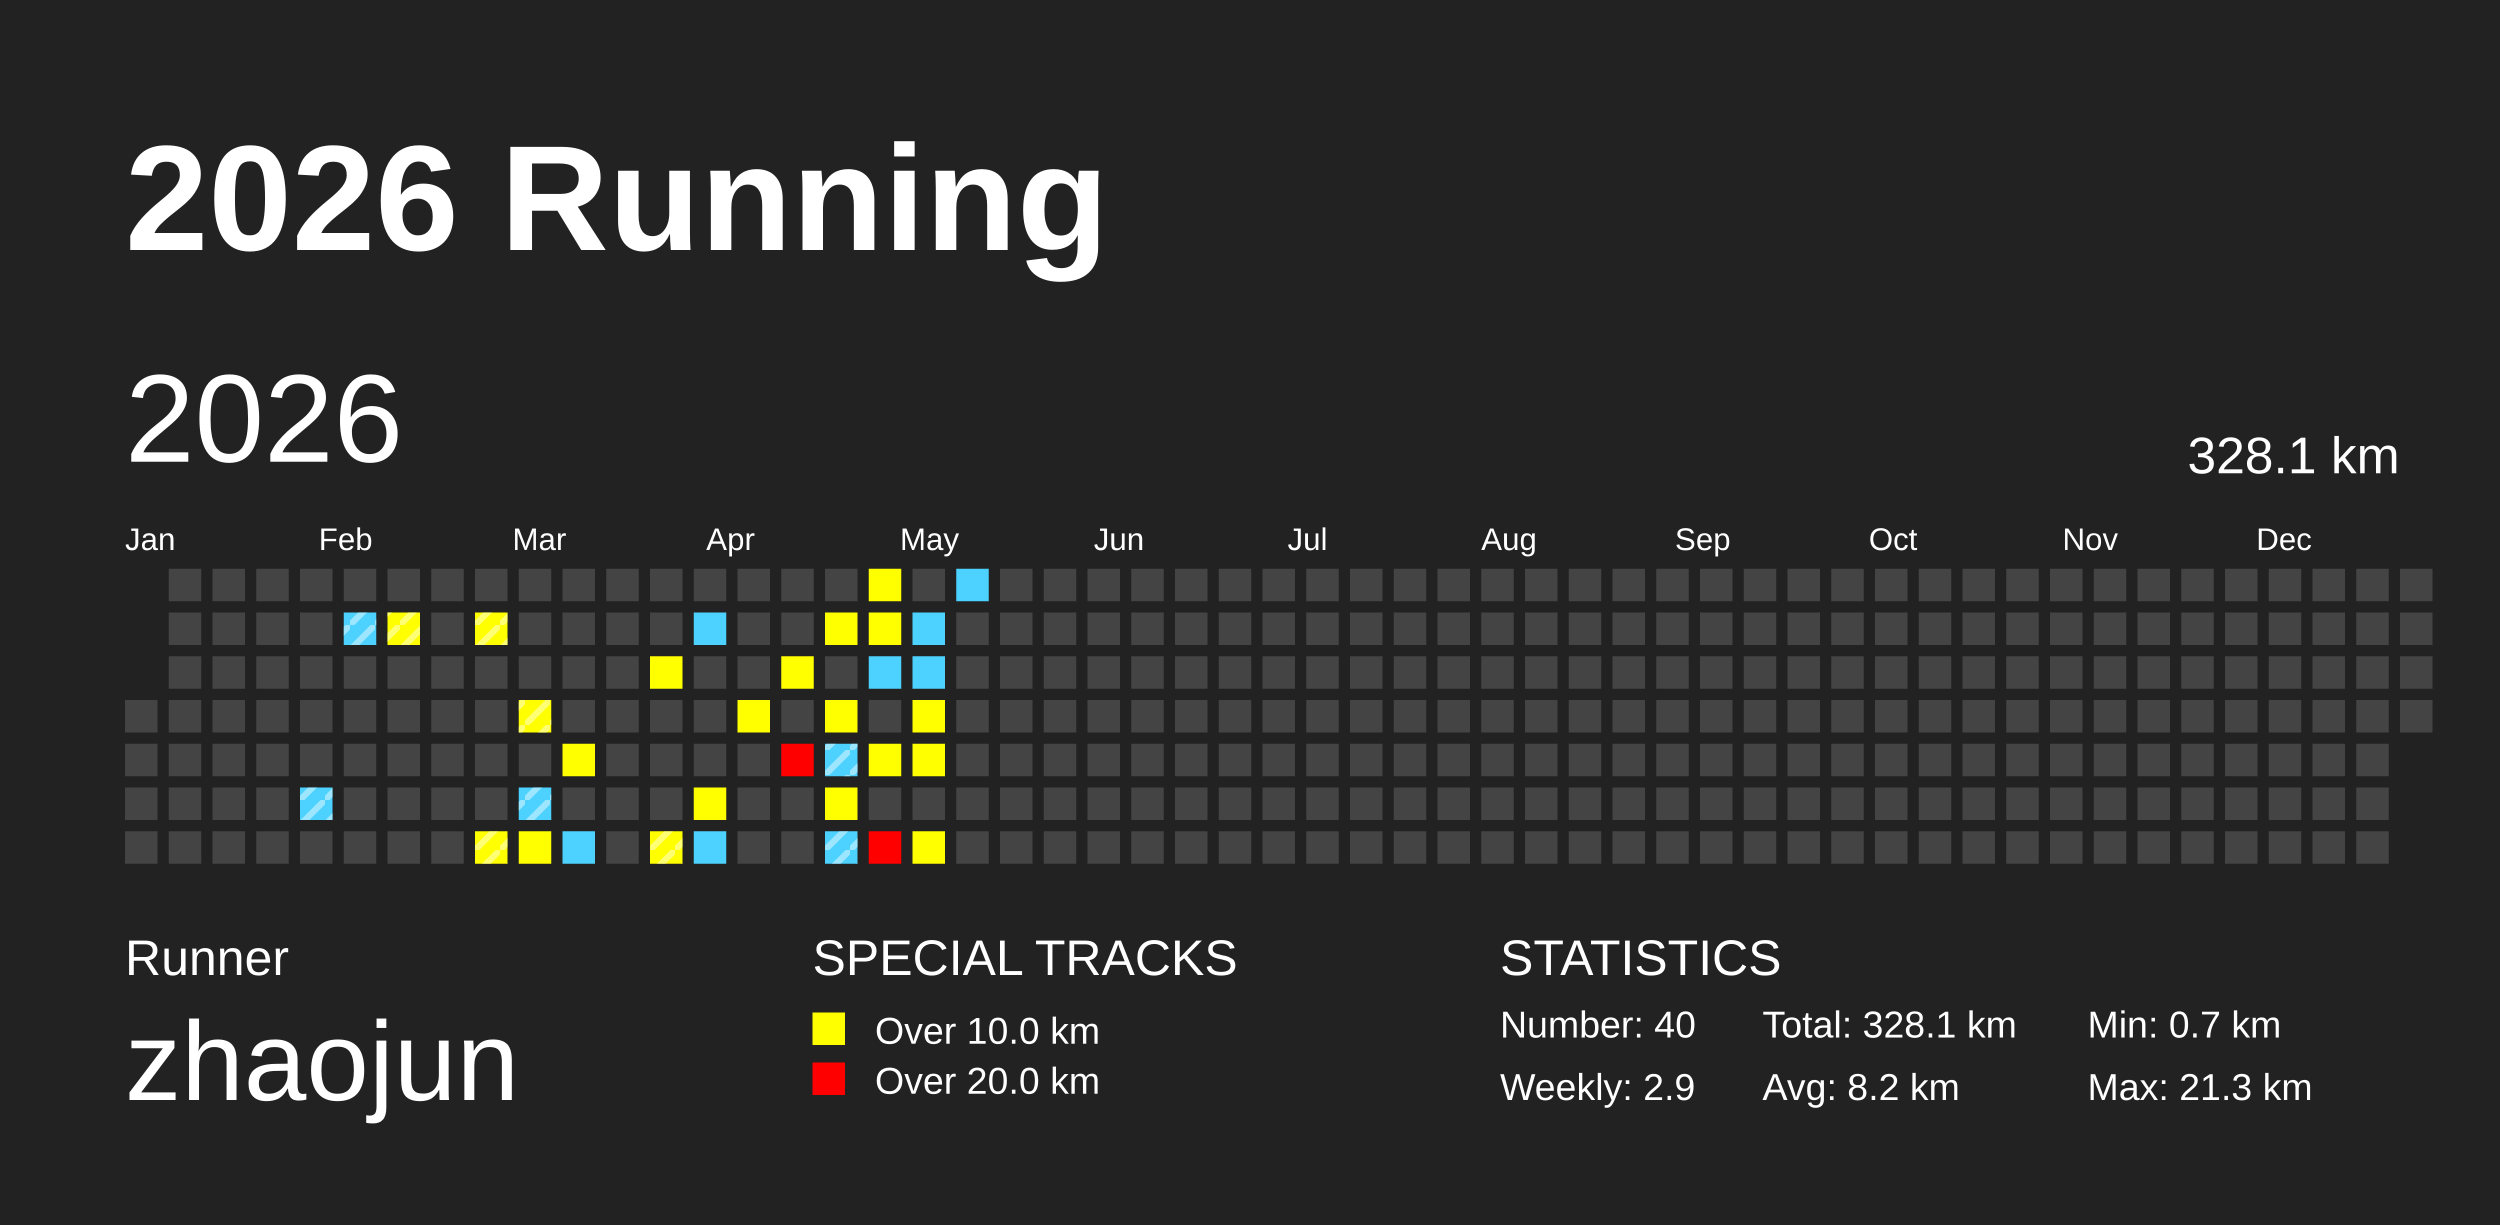
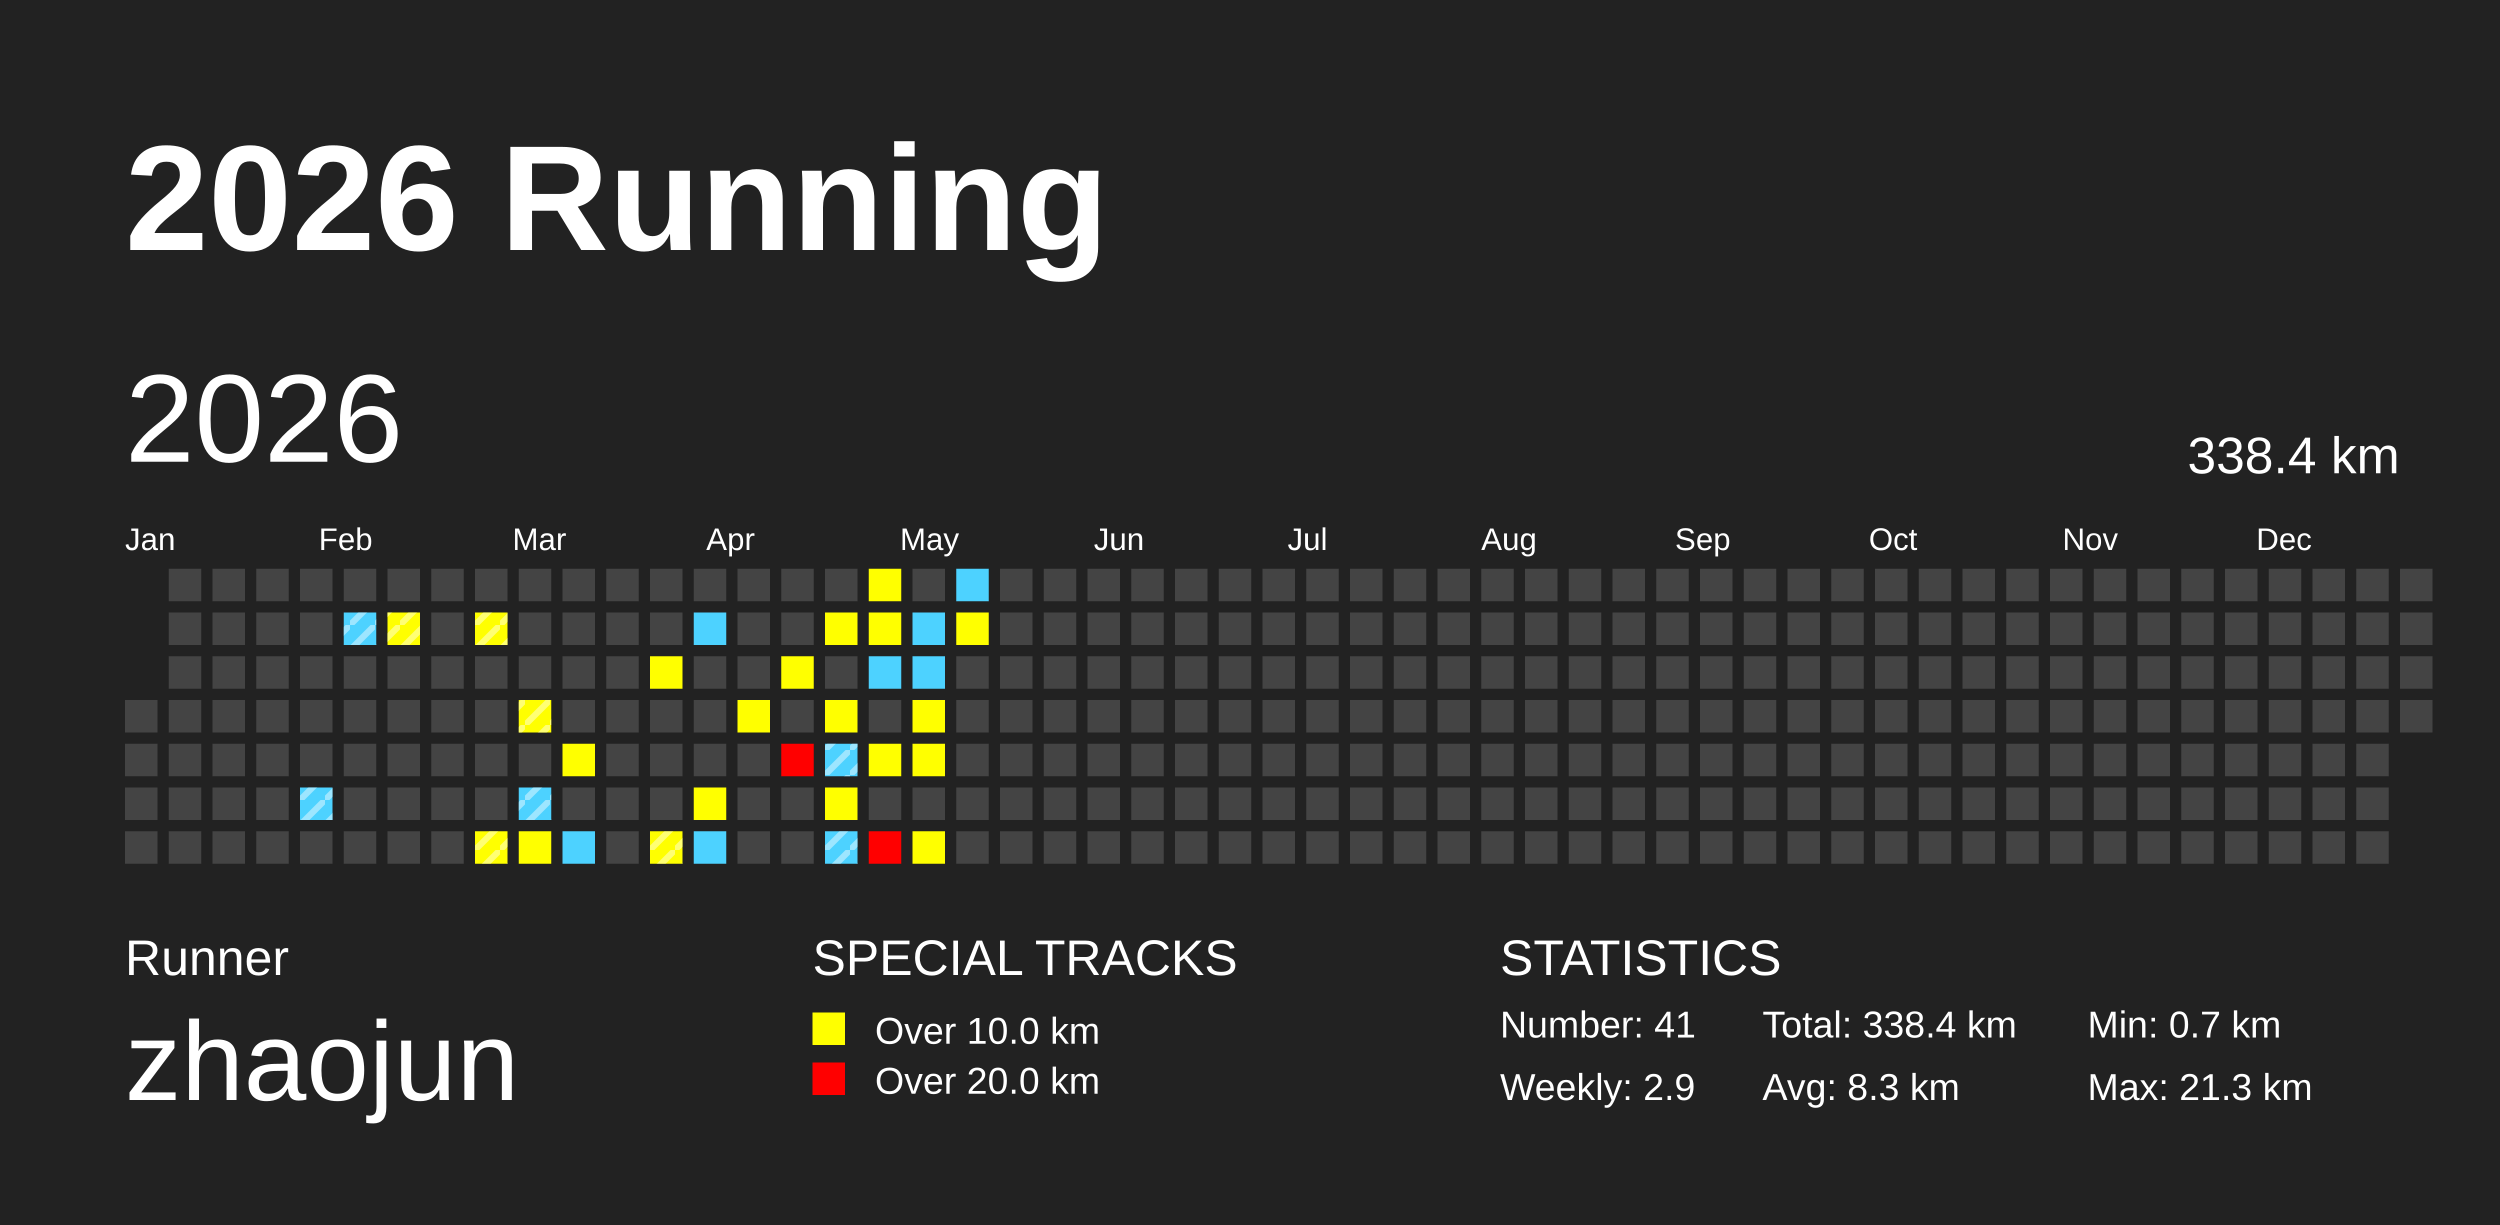
<svg xmlns="http://www.w3.org/2000/svg" baseProfile="full" height="98mm" version="1.1" viewBox="0,0,200,98" width="200mm">
  <defs>
    <pattern height="2" id="indoor-stripe" patternUnits="userSpaceOnUse" width="2">
      <line stroke="white" stroke-opacity="0.45" stroke-width="0.5" x1="0" x2="2" y1="2" y2="0" />
    </pattern>
  </defs>
  <rect fill="#222222" height="98" width="200" x="0" y="0" />
  <text fill="#FFFFFF" style="font-size:12px; font-family:Arial; font-weight:bold;" x="10" y="20">2026 Running</text>
  <text fill="#FFFFFF" style="font-size:4px; font-family:Arial" x="10" y="78">Runner</text>
  <text fill="#FFFFFF" style="font-size:9px; font-family:Arial" x="10" y="88">zhaojun</text>
  <text fill="#FFFFFF" style="font-size:4px; font-family:Arial" x="65" y="78">SPECIAL TRACKS</text>
  <rect fill="yellow" height="2.6" width="2.6" x="65" y="81" />
  <text fill="#FFFFFF" style="font-size:3px; font-family:Arial" x="70" y="83.5">Over 10.0 km</text>
  <rect fill="red" height="2.6" width="2.6" x="65" y="85" />
  <text fill="#FFFFFF" style="font-size:3px; font-family:Arial" x="70" y="87.5">Over 20.0 km</text>
  <text fill="#FFFFFF" style="font-size:4px; font-family:Arial" x="120" y="78">STATISTICS</text>
-   <text fill="#FFFFFF" style="font-size:3px; font-family:Arial" x="120" y="83">Number: 40</text>
+   <text fill="#FFFFFF" style="font-size:3px; font-family:Arial" x="120" y="83">Number: 41</text>
  <text fill="#FFFFFF" style="font-size:3px; font-family:Arial" x="120" y="88">Weekly: 2.9</text>
-   <text fill="#FFFFFF" style="font-size:3px; font-family:Arial" x="141" y="83">Total: 328.1 km</text>
-   <text fill="#FFFFFF" style="font-size:3px; font-family:Arial" x="141" y="88">Avg: 8.2 km</text>
+   <text fill="#FFFFFF" style="font-size:3px; font-family:Arial" x="141" y="83">Total: 338.4 km</text>
+   <text fill="#FFFFFF" style="font-size:3px; font-family:Arial" x="141" y="88">Avg: 8.3 km</text>
  <text fill="#FFFFFF" style="font-size:3px; font-family:Arial" x="167" y="83">Min: 0.7 km</text>
  <text fill="#FFFFFF" style="font-size:3px; font-family:Arial" x="167" y="88">Max: 21.3 km</text>
  <text dominant-baseline="hanging" fill="#FFFFFF" style="font-size:10.0px; font-family:Arial;" x="10" y="30">2026</text>
-   <text dominant-baseline="hanging" fill="#FFFFFF" style="font-size:4.125px; font-family:Arial;" x="175" y="35">328.1 km</text>
+   <text dominant-baseline="hanging" fill="#FFFFFF" style="font-size:4.125px; font-family:Arial;" x="175" y="35">338.4 km</text>
  <text fill="#FFFFFF" style="font-size:2.5px; font-family:Arial" x="10.0" y="44">Jan</text>
  <text fill="#FFFFFF" style="font-size:2.5px; font-family:Arial" x="25.5" y="44">Feb</text>
  <text fill="#FFFFFF" style="font-size:2.5px; font-family:Arial" x="41.0" y="44">Mar</text>
  <text fill="#FFFFFF" style="font-size:2.5px; font-family:Arial" x="56.5" y="44">Apr</text>
  <text fill="#FFFFFF" style="font-size:2.5px; font-family:Arial" x="72.0" y="44">May</text>
  <text fill="#FFFFFF" style="font-size:2.5px; font-family:Arial" x="87.5" y="44">Jun</text>
  <text fill="#FFFFFF" style="font-size:2.5px; font-family:Arial" x="103.0" y="44">Jul</text>
  <text fill="#FFFFFF" style="font-size:2.5px; font-family:Arial" x="118.5" y="44">Aug</text>
  <text fill="#FFFFFF" style="font-size:2.5px; font-family:Arial" x="134.0" y="44">Sep</text>
  <text fill="#FFFFFF" style="font-size:2.5px; font-family:Arial" x="149.5" y="44">Oct</text>
  <text fill="#FFFFFF" style="font-size:2.5px; font-family:Arial" x="165.0" y="44">Nov</text>
  <text fill="#FFFFFF" style="font-size:2.5px; font-family:Arial" x="180.5" y="44">Dec</text>
  <rect fill="#444444" height="2.6" width="2.6" x="10.0" y="56.0" />
  <rect fill="#444444" height="2.6" width="2.6" x="10.0" y="59.5" />
  <rect fill="#444444" height="2.6" width="2.6" x="10.0" y="63.0" />
  <rect fill="#444444" height="2.6" width="2.6" x="10.0" y="66.5" />
  <rect fill="#444444" height="2.6" width="2.6" x="13.5" y="45.5" />
  <rect fill="#444444" height="2.6" width="2.6" x="13.5" y="49.0" />
  <rect fill="#444444" height="2.6" width="2.6" x="13.5" y="52.5" />
  <rect fill="#444444" height="2.6" width="2.6" x="13.5" y="56.0" />
  <rect fill="#444444" height="2.6" width="2.6" x="13.5" y="59.5" />
  <rect fill="#444444" height="2.6" width="2.6" x="13.5" y="63.0" />
  <rect fill="#444444" height="2.6" width="2.6" x="13.5" y="66.5" />
  <rect fill="#444444" height="2.6" width="2.6" x="17.0" y="45.5" />
  <rect fill="#444444" height="2.6" width="2.6" x="17.0" y="49.0" />
  <rect fill="#444444" height="2.6" width="2.6" x="17.0" y="52.5" />
  <rect fill="#444444" height="2.6" width="2.6" x="17.0" y="56.0" />
  <rect fill="#444444" height="2.6" width="2.6" x="17.0" y="59.5" />
  <rect fill="#444444" height="2.6" width="2.6" x="17.0" y="63.0" />
  <rect fill="#444444" height="2.6" width="2.6" x="17.0" y="66.5" />
  <rect fill="#444444" height="2.6" width="2.6" x="20.5" y="45.5" />
  <rect fill="#444444" height="2.6" width="2.6" x="20.5" y="49.0" />
  <rect fill="#444444" height="2.6" width="2.6" x="20.5" y="52.5" />
  <rect fill="#444444" height="2.6" width="2.6" x="20.5" y="56.0" />
  <rect fill="#444444" height="2.6" width="2.6" x="20.5" y="59.5" />
  <rect fill="#444444" height="2.6" width="2.6" x="20.5" y="63.0" />
  <rect fill="#444444" height="2.6" width="2.6" x="20.5" y="66.5" />
  <rect fill="#444444" height="2.6" width="2.6" x="24.0" y="45.5" />
  <rect fill="#444444" height="2.6" width="2.6" x="24.0" y="49.0" />
  <rect fill="#444444" height="2.6" width="2.6" x="24.0" y="52.5" />
  <rect fill="#444444" height="2.6" width="2.6" x="24.0" y="56.0" />
  <rect fill="#444444" height="2.6" width="2.6" x="24.0" y="59.5" />
  <rect fill="#4dd2ff" height="2.6" width="2.6" x="24.0" y="63.0" />
  <rect fill="url(#indoor-stripe)" height="2.6" style="pointer-events: none;" width="2.6" x="24.0" y="63.0" />
  <rect fill="#444444" height="2.6" width="2.6" x="24.0" y="66.5" />
  <rect fill="#444444" height="2.6" width="2.6" x="27.5" y="45.5" />
  <rect fill="#4dd2ff" height="2.6" width="2.6" x="27.5" y="49.0" />
  <rect fill="url(#indoor-stripe)" height="2.6" style="pointer-events: none;" width="2.6" x="27.5" y="49.0" />
  <rect fill="#444444" height="2.6" width="2.6" x="27.5" y="52.5" />
  <rect fill="#444444" height="2.6" width="2.6" x="27.5" y="56.0" />
  <rect fill="#444444" height="2.6" width="2.6" x="27.5" y="59.5" />
  <rect fill="#444444" height="2.6" width="2.6" x="27.5" y="63.0" />
  <rect fill="#444444" height="2.6" width="2.6" x="27.5" y="66.5" />
  <rect fill="#444444" height="2.6" width="2.6" x="31.0" y="45.5" />
  <rect fill="yellow" height="2.6" width="2.6" x="31.0" y="49.0" />
  <rect fill="url(#indoor-stripe)" height="2.6" style="pointer-events: none;" width="2.6" x="31.0" y="49.0" />
  <rect fill="#444444" height="2.6" width="2.6" x="31.0" y="52.5" />
  <rect fill="#444444" height="2.6" width="2.6" x="31.0" y="56.0" />
  <rect fill="#444444" height="2.6" width="2.6" x="31.0" y="59.5" />
  <rect fill="#444444" height="2.6" width="2.6" x="31.0" y="63.0" />
  <rect fill="#444444" height="2.6" width="2.6" x="31.0" y="66.5" />
  <rect fill="#444444" height="2.6" width="2.6" x="34.5" y="45.5" />
  <rect fill="#444444" height="2.6" width="2.6" x="34.5" y="49.0" />
  <rect fill="#444444" height="2.6" width="2.6" x="34.5" y="52.5" />
  <rect fill="#444444" height="2.6" width="2.6" x="34.5" y="56.0" />
  <rect fill="#444444" height="2.6" width="2.6" x="34.5" y="59.5" />
  <rect fill="#444444" height="2.6" width="2.6" x="34.5" y="63.0" />
  <rect fill="#444444" height="2.6" width="2.6" x="34.5" y="66.5" />
  <rect fill="#444444" height="2.6" width="2.6" x="38.0" y="45.5" />
  <rect fill="yellow" height="2.6" width="2.6" x="38.0" y="49.0" />
  <rect fill="url(#indoor-stripe)" height="2.6" style="pointer-events: none;" width="2.6" x="38.0" y="49.0" />
  <rect fill="#444444" height="2.6" width="2.6" x="38.0" y="52.5" />
  <rect fill="#444444" height="2.6" width="2.6" x="38.0" y="56.0" />
  <rect fill="#444444" height="2.6" width="2.6" x="38.0" y="59.5" />
  <rect fill="#444444" height="2.6" width="2.6" x="38.0" y="63.0" />
  <rect fill="yellow" height="2.6" width="2.6" x="38.0" y="66.5" />
  <rect fill="url(#indoor-stripe)" height="2.6" style="pointer-events: none;" width="2.6" x="38.0" y="66.5" />
  <rect fill="#444444" height="2.6" width="2.6" x="41.5" y="45.5" />
  <rect fill="#444444" height="2.6" width="2.6" x="41.5" y="49.0" />
  <rect fill="#444444" height="2.6" width="2.6" x="41.5" y="52.5" />
  <rect fill="yellow" height="2.6" width="2.6" x="41.5" y="56.0" />
  <rect fill="url(#indoor-stripe)" height="2.6" style="pointer-events: none;" width="2.6" x="41.5" y="56.0" />
  <rect fill="#444444" height="2.6" width="2.6" x="41.5" y="59.5" />
  <rect fill="#4dd2ff" height="2.6" width="2.6" x="41.5" y="63.0" />
  <rect fill="url(#indoor-stripe)" height="2.6" style="pointer-events: none;" width="2.6" x="41.5" y="63.0" />
  <rect fill="yellow" height="2.6" width="2.6" x="41.5" y="66.5" />
  <rect fill="#444444" height="2.6" width="2.6" x="45.0" y="45.5" />
  <rect fill="#444444" height="2.6" width="2.6" x="45.0" y="49.0" />
  <rect fill="#444444" height="2.6" width="2.6" x="45.0" y="52.5" />
  <rect fill="#444444" height="2.6" width="2.6" x="45.0" y="56.0" />
  <rect fill="yellow" height="2.6" width="2.6" x="45.0" y="59.5" />
  <rect fill="#444444" height="2.6" width="2.6" x="45.0" y="63.0" />
  <rect fill="#4dd2ff" height="2.6" width="2.6" x="45.0" y="66.5" />
  <rect fill="#444444" height="2.6" width="2.6" x="48.5" y="45.5" />
  <rect fill="#444444" height="2.6" width="2.6" x="48.5" y="49.0" />
  <rect fill="#444444" height="2.6" width="2.6" x="48.5" y="52.5" />
  <rect fill="#444444" height="2.6" width="2.6" x="48.5" y="56.0" />
  <rect fill="#444444" height="2.6" width="2.6" x="48.5" y="59.5" />
  <rect fill="#444444" height="2.6" width="2.6" x="48.5" y="63.0" />
  <rect fill="#444444" height="2.6" width="2.6" x="48.5" y="66.5" />
  <rect fill="#444444" height="2.6" width="2.6" x="52.0" y="45.5" />
  <rect fill="#444444" height="2.6" width="2.6" x="52.0" y="49.0" />
  <rect fill="yellow" height="2.6" width="2.6" x="52.0" y="52.5" />
  <rect fill="#444444" height="2.6" width="2.6" x="52.0" y="56.0" />
  <rect fill="#444444" height="2.6" width="2.6" x="52.0" y="59.5" />
  <rect fill="#444444" height="2.6" width="2.6" x="52.0" y="63.0" />
  <rect fill="yellow" height="2.6" width="2.6" x="52.0" y="66.5" />
  <rect fill="url(#indoor-stripe)" height="2.6" style="pointer-events: none;" width="2.6" x="52.0" y="66.5" />
  <rect fill="#444444" height="2.6" width="2.6" x="55.5" y="45.5" />
  <rect fill="#4dd2ff" height="2.6" width="2.6" x="55.5" y="49.0" />
  <rect fill="#444444" height="2.6" width="2.6" x="55.5" y="52.5" />
  <rect fill="#444444" height="2.6" width="2.6" x="55.5" y="56.0" />
  <rect fill="#444444" height="2.6" width="2.6" x="55.5" y="59.5" />
  <rect fill="yellow" height="2.6" width="2.6" x="55.5" y="63.0" />
  <rect fill="#4dd2ff" height="2.6" width="2.6" x="55.5" y="66.5" />
  <rect fill="#444444" height="2.6" width="2.6" x="59.0" y="45.5" />
  <rect fill="#444444" height="2.6" width="2.6" x="59.0" y="49.0" />
  <rect fill="#444444" height="2.6" width="2.6" x="59.0" y="52.5" />
  <rect fill="yellow" height="2.6" width="2.6" x="59.0" y="56.0" />
  <rect fill="#444444" height="2.6" width="2.6" x="59.0" y="59.5" />
  <rect fill="#444444" height="2.6" width="2.6" x="59.0" y="63.0" />
  <rect fill="#444444" height="2.6" width="2.6" x="59.0" y="66.5" />
  <rect fill="#444444" height="2.6" width="2.6" x="62.5" y="45.5" />
  <rect fill="#444444" height="2.6" width="2.6" x="62.5" y="49.0" />
  <rect fill="yellow" height="2.6" width="2.6" x="62.5" y="52.5" />
  <rect fill="#444444" height="2.6" width="2.6" x="62.5" y="56.0" />
  <rect fill="red" height="2.6" width="2.6" x="62.5" y="59.5" />
  <rect fill="#444444" height="2.6" width="2.6" x="62.5" y="63.0" />
  <rect fill="#444444" height="2.6" width="2.6" x="62.5" y="66.5" />
  <rect fill="#444444" height="2.6" width="2.6" x="66.0" y="45.5" />
  <rect fill="yellow" height="2.6" width="2.6" x="66.0" y="49.0" />
  <rect fill="#444444" height="2.6" width="2.6" x="66.0" y="52.5" />
  <rect fill="yellow" height="2.6" width="2.6" x="66.0" y="56.0" />
  <rect fill="#4dd2ff" height="2.6" width="2.6" x="66.0" y="59.5" />
  <rect fill="url(#indoor-stripe)" height="2.6" style="pointer-events: none;" width="2.6" x="66.0" y="59.5" />
  <rect fill="yellow" height="2.6" width="2.6" x="66.0" y="63.0" />
  <rect fill="#4dd2ff" height="2.6" width="2.6" x="66.0" y="66.5" />
  <rect fill="url(#indoor-stripe)" height="2.6" style="pointer-events: none;" width="2.6" x="66.0" y="66.5" />
  <rect fill="yellow" height="2.6" width="2.6" x="69.5" y="45.5" />
  <rect fill="yellow" height="2.6" width="2.6" x="69.5" y="49.0" />
  <rect fill="#4dd2ff" height="2.6" width="2.6" x="69.5" y="52.5" />
  <rect fill="#444444" height="2.6" width="2.6" x="69.5" y="56.0" />
  <rect fill="yellow" height="2.6" width="2.6" x="69.5" y="59.5" />
  <rect fill="#444444" height="2.6" width="2.6" x="69.5" y="63.0" />
  <rect fill="red" height="2.6" width="2.6" x="69.5" y="66.5" />
  <rect fill="#444444" height="2.6" width="2.6" x="73.0" y="45.5" />
  <rect fill="#4dd2ff" height="2.6" width="2.6" x="73.0" y="49.0" />
  <rect fill="#4dd2ff" height="2.6" width="2.6" x="73.0" y="52.5" />
  <rect fill="yellow" height="2.6" width="2.6" x="73.0" y="56.0" />
  <rect fill="yellow" height="2.6" width="2.6" x="73.0" y="59.5" />
  <rect fill="#444444" height="2.6" width="2.6" x="73.0" y="63.0" />
  <rect fill="yellow" height="2.6" width="2.6" x="73.0" y="66.5" />
  <rect fill="#4dd2ff" height="2.6" width="2.6" x="76.5" y="45.5" />
-   <rect fill="#444444" height="2.6" width="2.6" x="76.5" y="49.0" />
+   <rect fill="yellow" height="2.6" width="2.6" x="76.5" y="49.0" />
  <rect fill="#444444" height="2.6" width="2.6" x="76.5" y="52.5" />
  <rect fill="#444444" height="2.6" width="2.6" x="76.5" y="56.0" />
  <rect fill="#444444" height="2.6" width="2.6" x="76.5" y="59.5" />
  <rect fill="#444444" height="2.6" width="2.6" x="76.5" y="63.0" />
  <rect fill="#444444" height="2.6" width="2.6" x="76.5" y="66.5" />
  <rect fill="#444444" height="2.6" width="2.6" x="80.0" y="45.5" />
  <rect fill="#444444" height="2.6" width="2.6" x="80.0" y="49.0" />
  <rect fill="#444444" height="2.6" width="2.6" x="80.0" y="52.5" />
  <rect fill="#444444" height="2.6" width="2.6" x="80.0" y="56.0" />
  <rect fill="#444444" height="2.6" width="2.6" x="80.0" y="59.5" />
  <rect fill="#444444" height="2.6" width="2.6" x="80.0" y="63.0" />
  <rect fill="#444444" height="2.6" width="2.6" x="80.0" y="66.5" />
  <rect fill="#444444" height="2.6" width="2.6" x="83.5" y="45.5" />
  <rect fill="#444444" height="2.6" width="2.6" x="83.5" y="49.0" />
  <rect fill="#444444" height="2.6" width="2.6" x="83.5" y="52.5" />
  <rect fill="#444444" height="2.6" width="2.6" x="83.5" y="56.0" />
  <rect fill="#444444" height="2.6" width="2.6" x="83.5" y="59.5" />
  <rect fill="#444444" height="2.6" width="2.6" x="83.5" y="63.0" />
  <rect fill="#444444" height="2.6" width="2.6" x="83.5" y="66.5" />
  <rect fill="#444444" height="2.6" width="2.6" x="87.0" y="45.5" />
  <rect fill="#444444" height="2.6" width="2.6" x="87.0" y="49.0" />
  <rect fill="#444444" height="2.6" width="2.6" x="87.0" y="52.5" />
  <rect fill="#444444" height="2.6" width="2.6" x="87.0" y="56.0" />
  <rect fill="#444444" height="2.6" width="2.6" x="87.0" y="59.5" />
  <rect fill="#444444" height="2.6" width="2.6" x="87.0" y="63.0" />
  <rect fill="#444444" height="2.6" width="2.6" x="87.0" y="66.5" />
  <rect fill="#444444" height="2.6" width="2.6" x="90.5" y="45.5" />
  <rect fill="#444444" height="2.6" width="2.6" x="90.5" y="49.0" />
  <rect fill="#444444" height="2.6" width="2.6" x="90.5" y="52.5" />
  <rect fill="#444444" height="2.6" width="2.6" x="90.5" y="56.0" />
  <rect fill="#444444" height="2.6" width="2.6" x="90.5" y="59.5" />
  <rect fill="#444444" height="2.6" width="2.6" x="90.5" y="63.0" />
  <rect fill="#444444" height="2.6" width="2.6" x="90.5" y="66.5" />
  <rect fill="#444444" height="2.6" width="2.6" x="94.0" y="45.5" />
  <rect fill="#444444" height="2.6" width="2.6" x="94.0" y="49.0" />
  <rect fill="#444444" height="2.6" width="2.6" x="94.0" y="52.5" />
  <rect fill="#444444" height="2.6" width="2.6" x="94.0" y="56.0" />
  <rect fill="#444444" height="2.6" width="2.6" x="94.0" y="59.5" />
  <rect fill="#444444" height="2.6" width="2.6" x="94.0" y="63.0" />
  <rect fill="#444444" height="2.6" width="2.6" x="94.0" y="66.5" />
  <rect fill="#444444" height="2.6" width="2.6" x="97.5" y="45.5" />
  <rect fill="#444444" height="2.6" width="2.6" x="97.5" y="49.0" />
  <rect fill="#444444" height="2.6" width="2.6" x="97.5" y="52.5" />
  <rect fill="#444444" height="2.6" width="2.6" x="97.5" y="56.0" />
  <rect fill="#444444" height="2.6" width="2.6" x="97.5" y="59.5" />
  <rect fill="#444444" height="2.6" width="2.6" x="97.5" y="63.0" />
  <rect fill="#444444" height="2.6" width="2.6" x="97.5" y="66.5" />
  <rect fill="#444444" height="2.6" width="2.6" x="101.0" y="45.5" />
  <rect fill="#444444" height="2.6" width="2.6" x="101.0" y="49.0" />
  <rect fill="#444444" height="2.6" width="2.6" x="101.0" y="52.5" />
  <rect fill="#444444" height="2.6" width="2.6" x="101.0" y="56.0" />
  <rect fill="#444444" height="2.6" width="2.6" x="101.0" y="59.5" />
  <rect fill="#444444" height="2.6" width="2.6" x="101.0" y="63.0" />
  <rect fill="#444444" height="2.6" width="2.6" x="101.0" y="66.5" />
  <rect fill="#444444" height="2.6" width="2.6" x="104.5" y="45.5" />
  <rect fill="#444444" height="2.6" width="2.6" x="104.5" y="49.0" />
  <rect fill="#444444" height="2.6" width="2.6" x="104.5" y="52.5" />
  <rect fill="#444444" height="2.6" width="2.6" x="104.5" y="56.0" />
  <rect fill="#444444" height="2.6" width="2.6" x="104.5" y="59.5" />
  <rect fill="#444444" height="2.6" width="2.6" x="104.5" y="63.0" />
  <rect fill="#444444" height="2.6" width="2.6" x="104.5" y="66.5" />
  <rect fill="#444444" height="2.6" width="2.6" x="108.0" y="45.5" />
  <rect fill="#444444" height="2.6" width="2.6" x="108.0" y="49.0" />
  <rect fill="#444444" height="2.6" width="2.6" x="108.0" y="52.5" />
  <rect fill="#444444" height="2.6" width="2.6" x="108.0" y="56.0" />
  <rect fill="#444444" height="2.6" width="2.6" x="108.0" y="59.5" />
  <rect fill="#444444" height="2.6" width="2.6" x="108.0" y="63.0" />
  <rect fill="#444444" height="2.6" width="2.6" x="108.0" y="66.5" />
  <rect fill="#444444" height="2.6" width="2.6" x="111.5" y="45.5" />
  <rect fill="#444444" height="2.6" width="2.6" x="111.5" y="49.0" />
  <rect fill="#444444" height="2.6" width="2.6" x="111.5" y="52.5" />
  <rect fill="#444444" height="2.6" width="2.6" x="111.5" y="56.0" />
  <rect fill="#444444" height="2.6" width="2.6" x="111.5" y="59.5" />
  <rect fill="#444444" height="2.6" width="2.6" x="111.5" y="63.0" />
  <rect fill="#444444" height="2.6" width="2.6" x="111.5" y="66.5" />
  <rect fill="#444444" height="2.6" width="2.6" x="115.0" y="45.5" />
  <rect fill="#444444" height="2.6" width="2.6" x="115.0" y="49.0" />
  <rect fill="#444444" height="2.6" width="2.6" x="115.0" y="52.5" />
  <rect fill="#444444" height="2.6" width="2.6" x="115.0" y="56.0" />
  <rect fill="#444444" height="2.6" width="2.6" x="115.0" y="59.5" />
  <rect fill="#444444" height="2.6" width="2.6" x="115.0" y="63.0" />
  <rect fill="#444444" height="2.6" width="2.6" x="115.0" y="66.5" />
  <rect fill="#444444" height="2.6" width="2.6" x="118.5" y="45.5" />
  <rect fill="#444444" height="2.6" width="2.6" x="118.5" y="49.0" />
  <rect fill="#444444" height="2.6" width="2.6" x="118.5" y="52.5" />
  <rect fill="#444444" height="2.6" width="2.6" x="118.5" y="56.0" />
  <rect fill="#444444" height="2.6" width="2.6" x="118.5" y="59.5" />
  <rect fill="#444444" height="2.6" width="2.6" x="118.5" y="63.0" />
  <rect fill="#444444" height="2.6" width="2.6" x="118.5" y="66.5" />
  <rect fill="#444444" height="2.6" width="2.6" x="122.0" y="45.5" />
  <rect fill="#444444" height="2.6" width="2.6" x="122.0" y="49.0" />
  <rect fill="#444444" height="2.6" width="2.6" x="122.0" y="52.5" />
  <rect fill="#444444" height="2.6" width="2.6" x="122.0" y="56.0" />
  <rect fill="#444444" height="2.6" width="2.6" x="122.0" y="59.5" />
  <rect fill="#444444" height="2.6" width="2.6" x="122.0" y="63.0" />
  <rect fill="#444444" height="2.6" width="2.6" x="122.0" y="66.5" />
  <rect fill="#444444" height="2.6" width="2.6" x="125.5" y="45.5" />
  <rect fill="#444444" height="2.6" width="2.6" x="125.5" y="49.0" />
  <rect fill="#444444" height="2.6" width="2.6" x="125.5" y="52.5" />
  <rect fill="#444444" height="2.6" width="2.6" x="125.5" y="56.0" />
  <rect fill="#444444" height="2.6" width="2.6" x="125.5" y="59.5" />
  <rect fill="#444444" height="2.6" width="2.6" x="125.5" y="63.0" />
  <rect fill="#444444" height="2.6" width="2.6" x="125.5" y="66.5" />
  <rect fill="#444444" height="2.6" width="2.6" x="129.0" y="45.5" />
  <rect fill="#444444" height="2.6" width="2.6" x="129.0" y="49.0" />
  <rect fill="#444444" height="2.6" width="2.6" x="129.0" y="52.5" />
  <rect fill="#444444" height="2.6" width="2.6" x="129.0" y="56.0" />
  <rect fill="#444444" height="2.6" width="2.6" x="129.0" y="59.5" />
  <rect fill="#444444" height="2.6" width="2.6" x="129.0" y="63.0" />
  <rect fill="#444444" height="2.6" width="2.6" x="129.0" y="66.5" />
  <rect fill="#444444" height="2.6" width="2.6" x="132.5" y="45.5" />
  <rect fill="#444444" height="2.6" width="2.6" x="132.5" y="49.0" />
  <rect fill="#444444" height="2.6" width="2.6" x="132.5" y="52.5" />
  <rect fill="#444444" height="2.6" width="2.6" x="132.5" y="56.0" />
  <rect fill="#444444" height="2.6" width="2.6" x="132.5" y="59.5" />
  <rect fill="#444444" height="2.6" width="2.6" x="132.5" y="63.0" />
  <rect fill="#444444" height="2.6" width="2.6" x="132.5" y="66.5" />
  <rect fill="#444444" height="2.6" width="2.6" x="136.0" y="45.5" />
  <rect fill="#444444" height="2.6" width="2.6" x="136.0" y="49.0" />
  <rect fill="#444444" height="2.6" width="2.6" x="136.0" y="52.5" />
  <rect fill="#444444" height="2.6" width="2.6" x="136.0" y="56.0" />
  <rect fill="#444444" height="2.6" width="2.6" x="136.0" y="59.5" />
  <rect fill="#444444" height="2.6" width="2.6" x="136.0" y="63.0" />
  <rect fill="#444444" height="2.6" width="2.6" x="136.0" y="66.5" />
  <rect fill="#444444" height="2.6" width="2.6" x="139.5" y="45.5" />
  <rect fill="#444444" height="2.6" width="2.6" x="139.5" y="49.0" />
  <rect fill="#444444" height="2.6" width="2.6" x="139.5" y="52.5" />
  <rect fill="#444444" height="2.6" width="2.6" x="139.5" y="56.0" />
  <rect fill="#444444" height="2.6" width="2.6" x="139.5" y="59.5" />
  <rect fill="#444444" height="2.6" width="2.6" x="139.5" y="63.0" />
  <rect fill="#444444" height="2.6" width="2.6" x="139.5" y="66.5" />
  <rect fill="#444444" height="2.6" width="2.6" x="143.0" y="45.5" />
  <rect fill="#444444" height="2.6" width="2.6" x="143.0" y="49.0" />
  <rect fill="#444444" height="2.6" width="2.6" x="143.0" y="52.5" />
  <rect fill="#444444" height="2.6" width="2.6" x="143.0" y="56.0" />
  <rect fill="#444444" height="2.6" width="2.6" x="143.0" y="59.5" />
  <rect fill="#444444" height="2.6" width="2.6" x="143.0" y="63.0" />
  <rect fill="#444444" height="2.6" width="2.6" x="143.0" y="66.5" />
  <rect fill="#444444" height="2.6" width="2.6" x="146.5" y="45.5" />
  <rect fill="#444444" height="2.6" width="2.6" x="146.5" y="49.0" />
  <rect fill="#444444" height="2.6" width="2.6" x="146.5" y="52.5" />
  <rect fill="#444444" height="2.6" width="2.6" x="146.5" y="56.0" />
  <rect fill="#444444" height="2.6" width="2.6" x="146.5" y="59.5" />
  <rect fill="#444444" height="2.6" width="2.6" x="146.5" y="63.0" />
  <rect fill="#444444" height="2.6" width="2.6" x="146.5" y="66.5" />
  <rect fill="#444444" height="2.6" width="2.6" x="150.0" y="45.5" />
  <rect fill="#444444" height="2.6" width="2.6" x="150.0" y="49.0" />
  <rect fill="#444444" height="2.6" width="2.6" x="150.0" y="52.5" />
  <rect fill="#444444" height="2.6" width="2.6" x="150.0" y="56.0" />
  <rect fill="#444444" height="2.6" width="2.6" x="150.0" y="59.5" />
  <rect fill="#444444" height="2.6" width="2.6" x="150.0" y="63.0" />
  <rect fill="#444444" height="2.6" width="2.6" x="150.0" y="66.5" />
  <rect fill="#444444" height="2.6" width="2.6" x="153.5" y="45.5" />
  <rect fill="#444444" height="2.6" width="2.6" x="153.5" y="49.0" />
  <rect fill="#444444" height="2.6" width="2.6" x="153.5" y="52.5" />
  <rect fill="#444444" height="2.6" width="2.6" x="153.5" y="56.0" />
  <rect fill="#444444" height="2.6" width="2.6" x="153.5" y="59.5" />
  <rect fill="#444444" height="2.6" width="2.6" x="153.5" y="63.0" />
  <rect fill="#444444" height="2.6" width="2.6" x="153.5" y="66.5" />
  <rect fill="#444444" height="2.6" width="2.6" x="157.0" y="45.5" />
  <rect fill="#444444" height="2.6" width="2.6" x="157.0" y="49.0" />
  <rect fill="#444444" height="2.6" width="2.6" x="157.0" y="52.5" />
  <rect fill="#444444" height="2.6" width="2.6" x="157.0" y="56.0" />
  <rect fill="#444444" height="2.6" width="2.6" x="157.0" y="59.5" />
  <rect fill="#444444" height="2.6" width="2.6" x="157.0" y="63.0" />
  <rect fill="#444444" height="2.6" width="2.6" x="157.0" y="66.5" />
  <rect fill="#444444" height="2.6" width="2.6" x="160.5" y="45.5" />
  <rect fill="#444444" height="2.6" width="2.6" x="160.5" y="49.0" />
  <rect fill="#444444" height="2.6" width="2.6" x="160.5" y="52.5" />
  <rect fill="#444444" height="2.6" width="2.6" x="160.5" y="56.0" />
  <rect fill="#444444" height="2.6" width="2.6" x="160.5" y="59.5" />
  <rect fill="#444444" height="2.6" width="2.6" x="160.5" y="63.0" />
  <rect fill="#444444" height="2.6" width="2.6" x="160.5" y="66.5" />
  <rect fill="#444444" height="2.6" width="2.6" x="164.0" y="45.5" />
  <rect fill="#444444" height="2.6" width="2.6" x="164.0" y="49.0" />
  <rect fill="#444444" height="2.6" width="2.6" x="164.0" y="52.5" />
  <rect fill="#444444" height="2.6" width="2.6" x="164.0" y="56.0" />
  <rect fill="#444444" height="2.6" width="2.6" x="164.0" y="59.5" />
  <rect fill="#444444" height="2.6" width="2.6" x="164.0" y="63.0" />
  <rect fill="#444444" height="2.6" width="2.6" x="164.0" y="66.5" />
  <rect fill="#444444" height="2.6" width="2.6" x="167.5" y="45.5" />
  <rect fill="#444444" height="2.6" width="2.6" x="167.5" y="49.0" />
  <rect fill="#444444" height="2.6" width="2.6" x="167.5" y="52.5" />
  <rect fill="#444444" height="2.6" width="2.6" x="167.5" y="56.0" />
  <rect fill="#444444" height="2.6" width="2.6" x="167.5" y="59.5" />
  <rect fill="#444444" height="2.6" width="2.6" x="167.5" y="63.0" />
  <rect fill="#444444" height="2.6" width="2.6" x="167.5" y="66.5" />
  <rect fill="#444444" height="2.6" width="2.6" x="171.0" y="45.5" />
  <rect fill="#444444" height="2.6" width="2.6" x="171.0" y="49.0" />
  <rect fill="#444444" height="2.6" width="2.6" x="171.0" y="52.5" />
  <rect fill="#444444" height="2.6" width="2.6" x="171.0" y="56.0" />
  <rect fill="#444444" height="2.6" width="2.6" x="171.0" y="59.5" />
  <rect fill="#444444" height="2.6" width="2.6" x="171.0" y="63.0" />
  <rect fill="#444444" height="2.6" width="2.6" x="171.0" y="66.5" />
  <rect fill="#444444" height="2.6" width="2.6" x="174.5" y="45.5" />
  <rect fill="#444444" height="2.6" width="2.6" x="174.5" y="49.0" />
  <rect fill="#444444" height="2.6" width="2.6" x="174.5" y="52.5" />
  <rect fill="#444444" height="2.6" width="2.6" x="174.5" y="56.0" />
  <rect fill="#444444" height="2.6" width="2.6" x="174.5" y="59.5" />
  <rect fill="#444444" height="2.6" width="2.6" x="174.5" y="63.0" />
  <rect fill="#444444" height="2.6" width="2.6" x="174.5" y="66.5" />
  <rect fill="#444444" height="2.6" width="2.6" x="178.0" y="45.5" />
  <rect fill="#444444" height="2.6" width="2.6" x="178.0" y="49.0" />
  <rect fill="#444444" height="2.6" width="2.6" x="178.0" y="52.5" />
  <rect fill="#444444" height="2.6" width="2.6" x="178.0" y="56.0" />
  <rect fill="#444444" height="2.6" width="2.6" x="178.0" y="59.5" />
  <rect fill="#444444" height="2.6" width="2.6" x="178.0" y="63.0" />
  <rect fill="#444444" height="2.6" width="2.6" x="178.0" y="66.5" />
  <rect fill="#444444" height="2.6" width="2.6" x="181.5" y="45.5" />
  <rect fill="#444444" height="2.6" width="2.6" x="181.5" y="49.0" />
  <rect fill="#444444" height="2.6" width="2.6" x="181.5" y="52.5" />
  <rect fill="#444444" height="2.6" width="2.6" x="181.5" y="56.0" />
  <rect fill="#444444" height="2.6" width="2.6" x="181.5" y="59.5" />
  <rect fill="#444444" height="2.6" width="2.6" x="181.5" y="63.0" />
  <rect fill="#444444" height="2.6" width="2.6" x="181.5" y="66.5" />
  <rect fill="#444444" height="2.6" width="2.6" x="185.0" y="45.5" />
  <rect fill="#444444" height="2.6" width="2.6" x="185.0" y="49.0" />
  <rect fill="#444444" height="2.6" width="2.6" x="185.0" y="52.5" />
  <rect fill="#444444" height="2.6" width="2.6" x="185.0" y="56.0" />
  <rect fill="#444444" height="2.6" width="2.6" x="185.0" y="59.5" />
  <rect fill="#444444" height="2.6" width="2.6" x="185.0" y="63.0" />
  <rect fill="#444444" height="2.6" width="2.6" x="185.0" y="66.5" />
  <rect fill="#444444" height="2.6" width="2.6" x="188.5" y="45.5" />
  <rect fill="#444444" height="2.6" width="2.6" x="188.5" y="49.0" />
  <rect fill="#444444" height="2.6" width="2.6" x="188.5" y="52.5" />
  <rect fill="#444444" height="2.6" width="2.6" x="188.5" y="56.0" />
  <rect fill="#444444" height="2.6" width="2.6" x="188.5" y="59.5" />
  <rect fill="#444444" height="2.6" width="2.6" x="188.5" y="63.0" />
  <rect fill="#444444" height="2.6" width="2.6" x="188.5" y="66.5" />
  <rect fill="#444444" height="2.6" width="2.6" x="192.0" y="45.5" />
  <rect fill="#444444" height="2.6" width="2.6" x="192.0" y="49.0" />
  <rect fill="#444444" height="2.6" width="2.6" x="192.0" y="52.5" />
  <rect fill="#444444" height="2.6" width="2.6" x="192.0" y="56.0" />
</svg>
